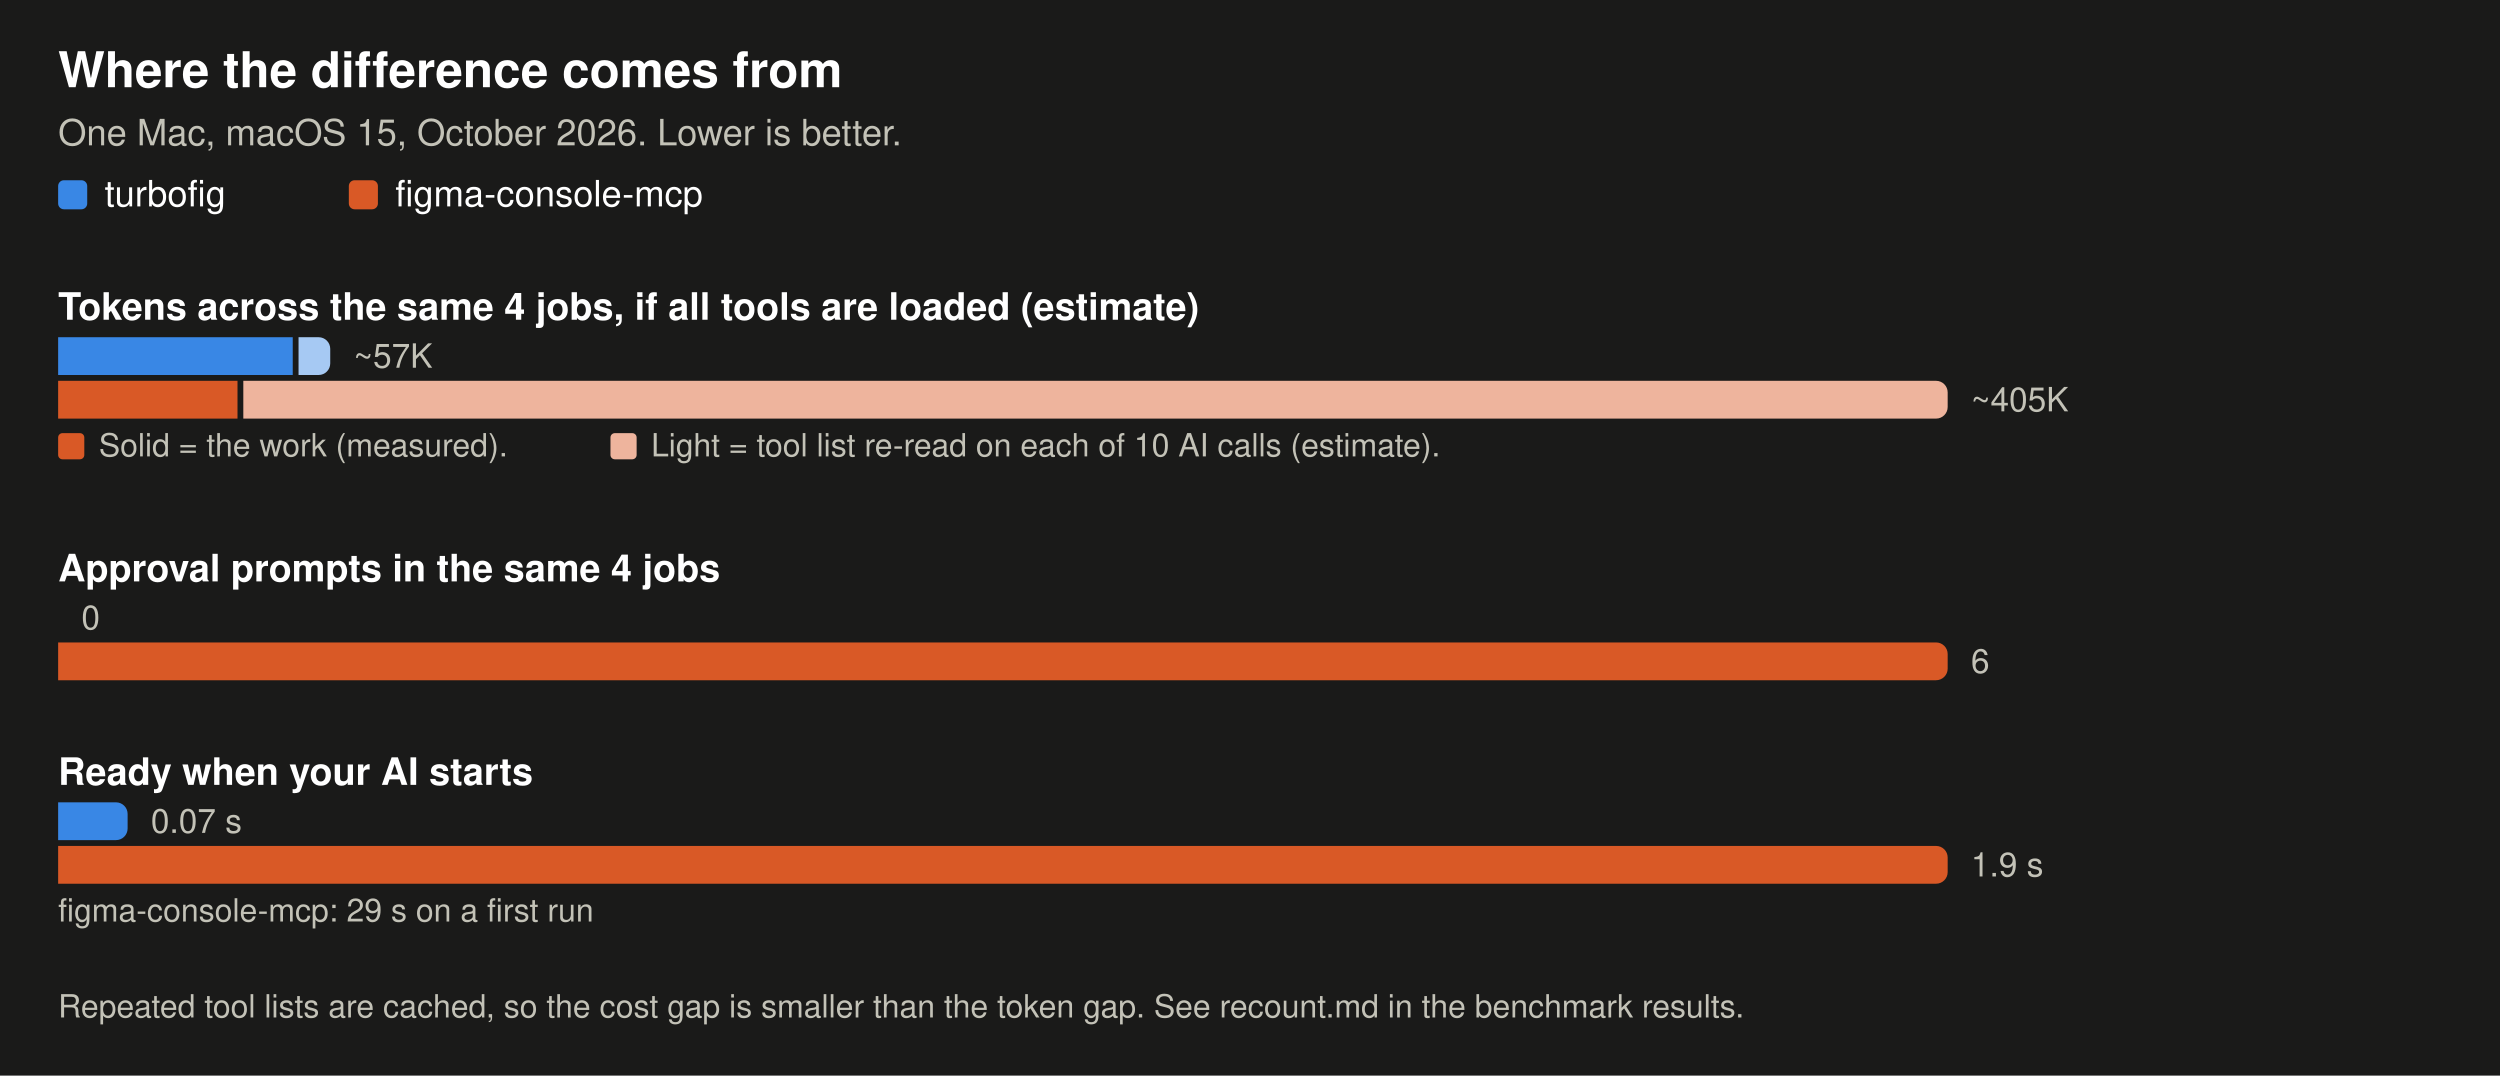
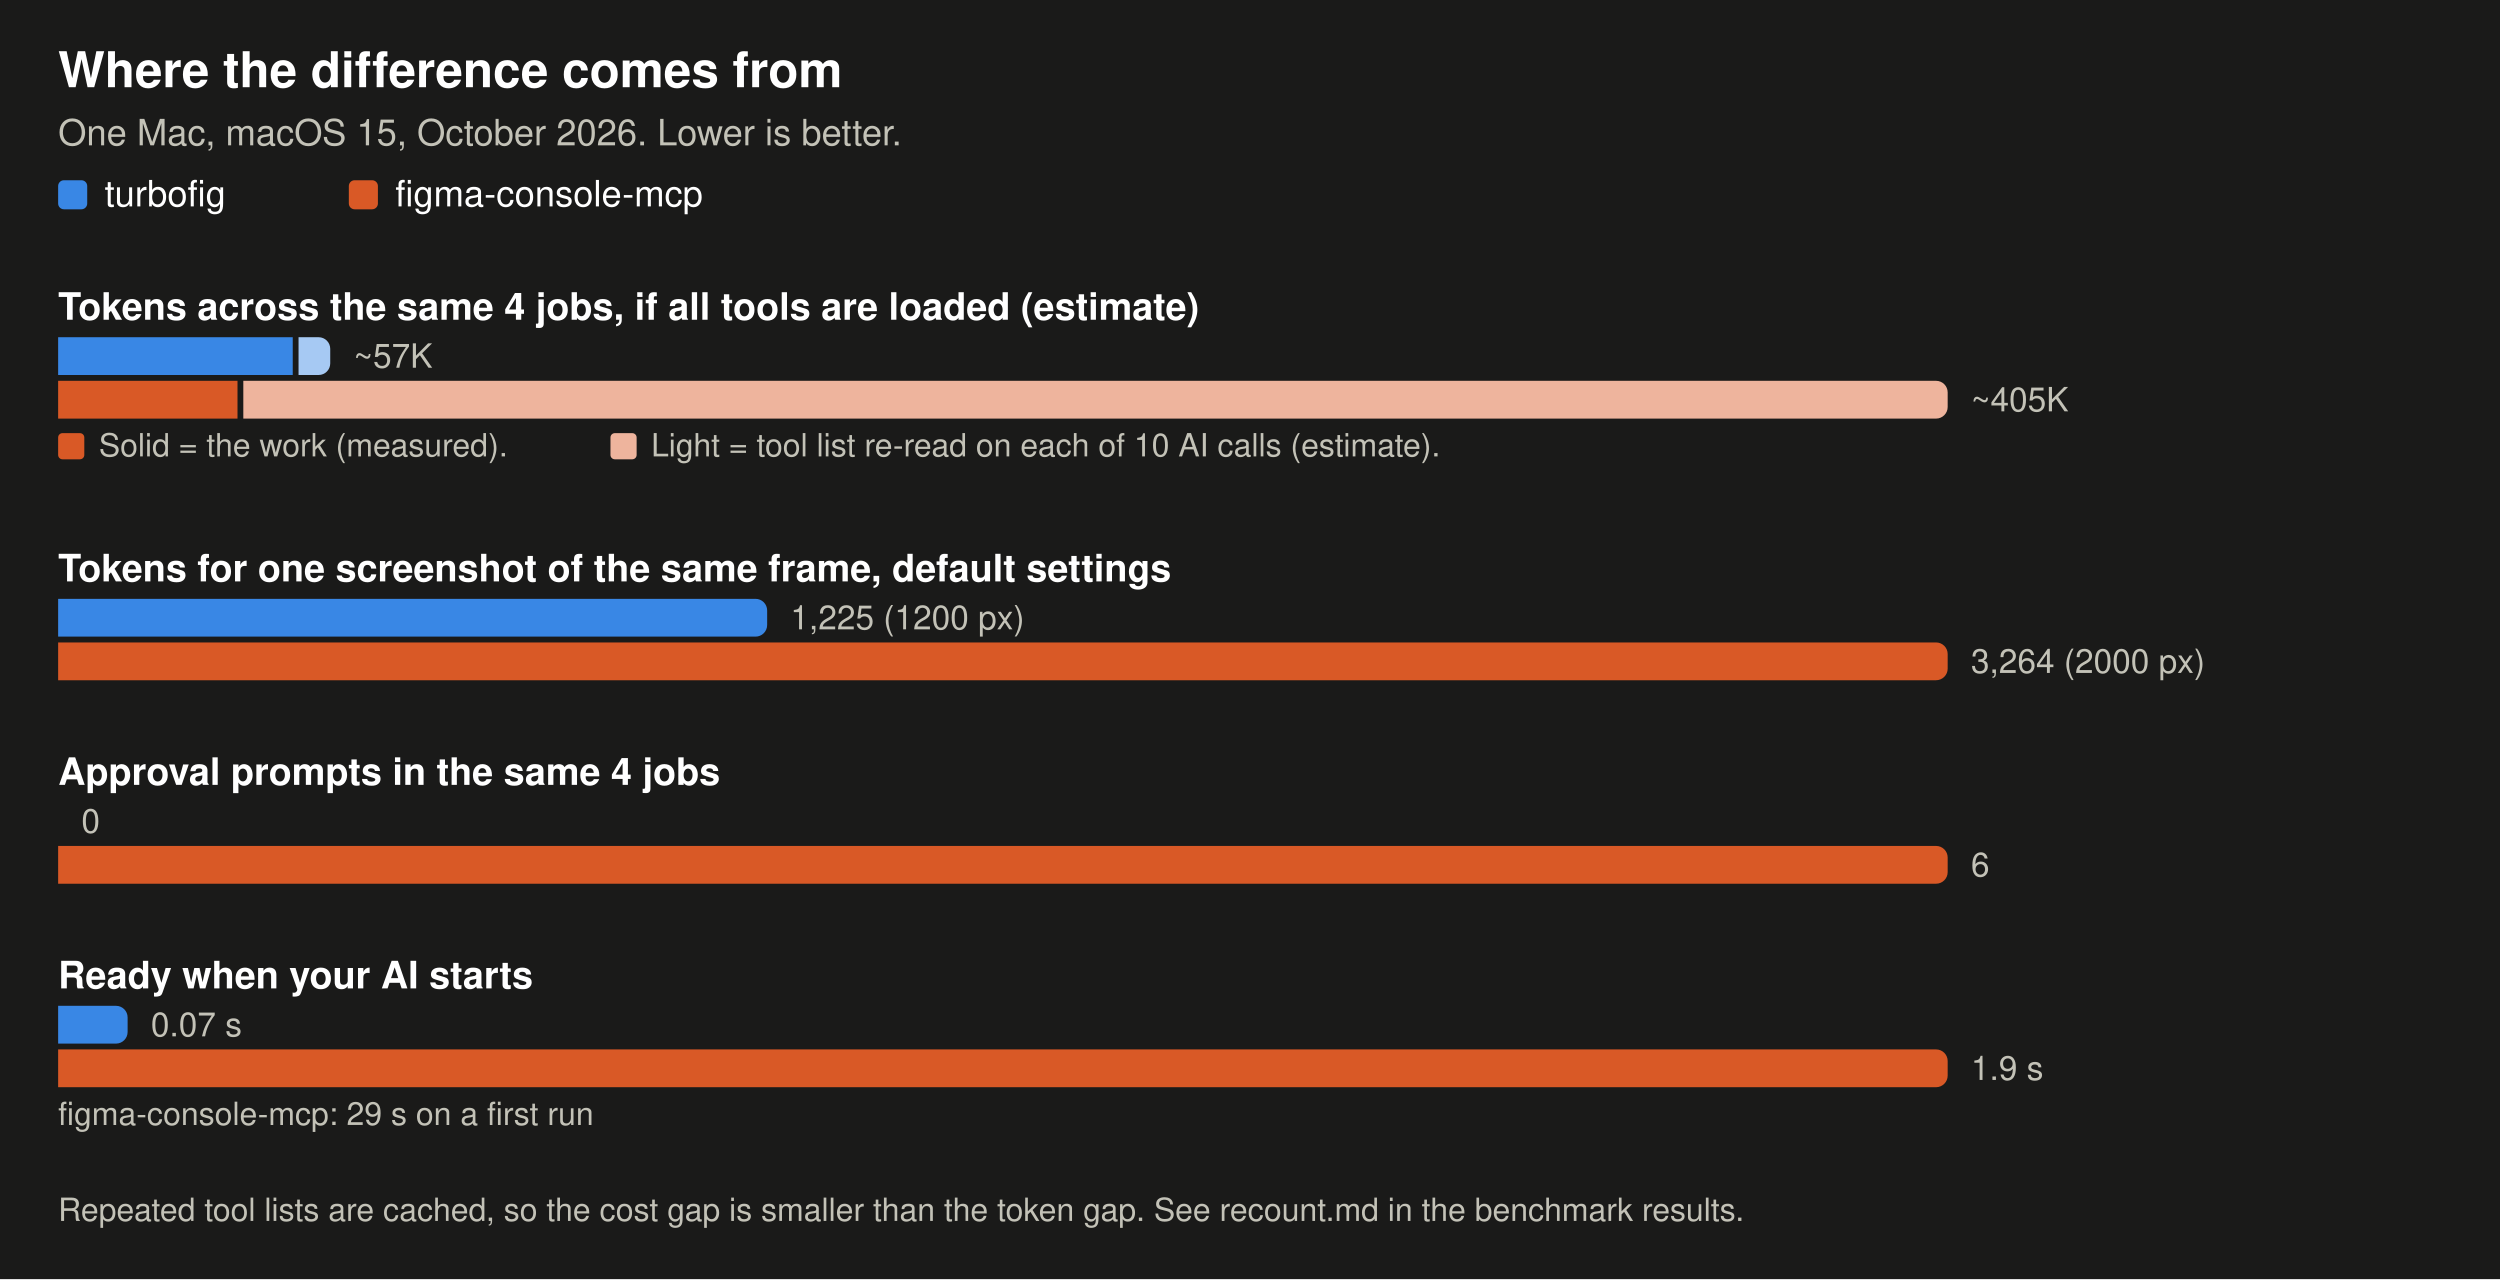
- <svg xmlns="http://www.w3.org/2000/svg" viewBox="0 0 860 370" width="860" height="370" font-family="-apple-system, BlinkMacSystemFont, 'Segoe UI', Helvetica, Arial, sans-serif">
-   <rect x="0" y="0" width="860" height="370" fill="#1a1a19" />
+ <svg xmlns="http://www.w3.org/2000/svg" viewBox="0 0 860 440" width="860" height="440" font-family="-apple-system, BlinkMacSystemFont, 'Segoe UI', Helvetica, Arial, sans-serif">
+   <rect x="0" y="0" width="860" height="440" fill="#1a1a19" />
  <text x="20" y="30" font-size="17" font-weight="700" fill="#ffffff">Where the difference comes from</text>
  <text x="20" y="50" font-size="12.5" fill="#c3c2b7">One Mac, macOS 15, October 2026. Lower is better.</text>
  <rect x="20" y="62" width="10" height="10" rx="2" fill="#3987e5" />
  <text x="36" y="71" font-size="12.5" fill="#ffffff">turbofig</text>
  <rect x="120" y="62" width="10" height="10" rx="2" fill="#d95926" />
  <text x="136" y="71" font-size="12.5" fill="#ffffff">figma-console-mcp</text>
  <text x="20" y="110.0" font-size="13" font-weight="600" fill="#ffffff">Tokens across the same 4 jobs, if all tools are loaded (estimate)</text>
  <rect x="20.0" y="116.0" width="80.7" height="13" fill="#3987e5" />
  <path d="M 102.7 116.0 H 109.6 A 4 4 0 0 1 113.6 120.0 V 125.0 A 4 4 0 0 1 109.6 129.0 H 102.7 Z" fill="#a6c9f3" />
  <text x="121.6" y="126.5" font-size="11.5" fill="#c3c2b7">~57K</text>
  <rect x="20.0" y="131.0" width="61.7" height="13" fill="#d95926" />
  <path d="M 83.7 131.0 H 666.0 A 4 4 0 0 1 670.0 135.0 V 140.0 A 4 4 0 0 1 666.0 144.0 H 83.7 Z" fill="#eeb49d" />
  <text x="678.0" y="141.5" font-size="11.5" fill="#c3c2b7">~405K</text>
  <rect x="20" y="149" width="9" height="9" rx="1.5" fill="#d95926" />
  <text x="34" y="157.0" font-size="11" fill="#c3c2b7">Solid = the work (measured).</text>
  <rect x="210" y="149" width="9" height="9" rx="1.5" fill="#eeb49d" />
  <text x="224" y="157.0" font-size="11" fill="#c3c2b7">Light = tool list re-read on each of 10 AI calls (estimate).</text>
-   <text x="20" y="200.0" font-size="13" font-weight="600" fill="#ffffff">Approval prompts in the same 4 jobs</text>
-   <rect x="20.0" y="206.0" width="0.0" height="13" fill="#3987e5" />
+   <text x="20" y="200.0" font-size="13" font-weight="600" fill="#ffffff">Tokens for one screenshot of the same frame, default settings</text>
+   <path d="M 20.0 206.0 H 259.9 A 4 4 0 0 1 263.9 210.0 V 215.0 A 4 4 0 0 1 259.9 219.0 H 20.0 Z" fill="#3987e5" />
  <path d="M 20.0 221.0 H 666.0 A 4 4 0 0 1 670.0 225.0 V 230.0 A 4 4 0 0 1 666.0 234.0 H 20.0 Z" fill="#d95926" />
-   <text x="28.0" y="216.5" font-size="11.5" fill="#c3c2b7">0</text>
-   <text x="678.0" y="231.5" font-size="11.5" fill="#c3c2b7">6</text>
-   <text x="20" y="270.0" font-size="13" font-weight="600" fill="#ffffff">Ready when your AI starts</text>
-   <path d="M 20.0 276.0 H 39.9 A 4 4 0 0 1 43.9 280.0 V 285.0 A 4 4 0 0 1 39.9 289.0 H 20.0 Z" fill="#3987e5" />
+   <text x="271.9" y="216.5" font-size="11.5" fill="#c3c2b7">1,225 (1200 px)</text>
+   <text x="678.0" y="231.5" font-size="11.5" fill="#c3c2b7">3,264 (2000 px)</text>
+   <text x="20" y="270.0" font-size="13" font-weight="600" fill="#ffffff">Approval prompts in the same 4 jobs</text>
+   <rect x="20.0" y="276.0" width="0.0" height="13" fill="#3987e5" />
  <path d="M 20.0 291.0 H 666.0 A 4 4 0 0 1 670.0 295.0 V 300.0 A 4 4 0 0 1 666.0 304.0 H 20.0 Z" fill="#d95926" />
-   <text x="51.9" y="286.5" font-size="11.5" fill="#c3c2b7">0.07 s</text>
-   <text x="678.0" y="301.5" font-size="11.5" fill="#c3c2b7">1.9 s</text>
-   <text x="20" y="317.0" font-size="11" fill="#c3c2b7">figma-console-mcp: 29 s on a first run</text>
-   <text x="20" y="350.0" font-size="11" fill="#c3c2b7">Repeated tool lists are cached, so the cost gap is smaller than the token gap. See recount.md in the benchmark results.</text>
+   <text x="28.0" y="286.5" font-size="11.5" fill="#c3c2b7">0</text>
+   <text x="678.0" y="301.5" font-size="11.5" fill="#c3c2b7">6</text>
+   <text x="20" y="340.0" font-size="13" font-weight="600" fill="#ffffff">Ready when your AI starts</text>
+   <path d="M 20.0 346.0 H 39.9 A 4 4 0 0 1 43.9 350.0 V 355.0 A 4 4 0 0 1 39.9 359.0 H 20.0 Z" fill="#3987e5" />
+   <path d="M 20.0 361.0 H 666.0 A 4 4 0 0 1 670.0 365.0 V 370.0 A 4 4 0 0 1 666.0 374.0 H 20.0 Z" fill="#d95926" />
+   <text x="51.9" y="356.5" font-size="11.5" fill="#c3c2b7">0.07 s</text>
+   <text x="678.0" y="371.5" font-size="11.5" fill="#c3c2b7">1.9 s</text>
+   <text x="20" y="387.0" font-size="11" fill="#c3c2b7">figma-console-mcp: 29 s on a first run</text>
+   <text x="20" y="420.0" font-size="11" fill="#c3c2b7">Repeated tool lists are cached, so the cost gap is smaller than the token gap. See recount.md in the benchmark results.</text>
</svg>
